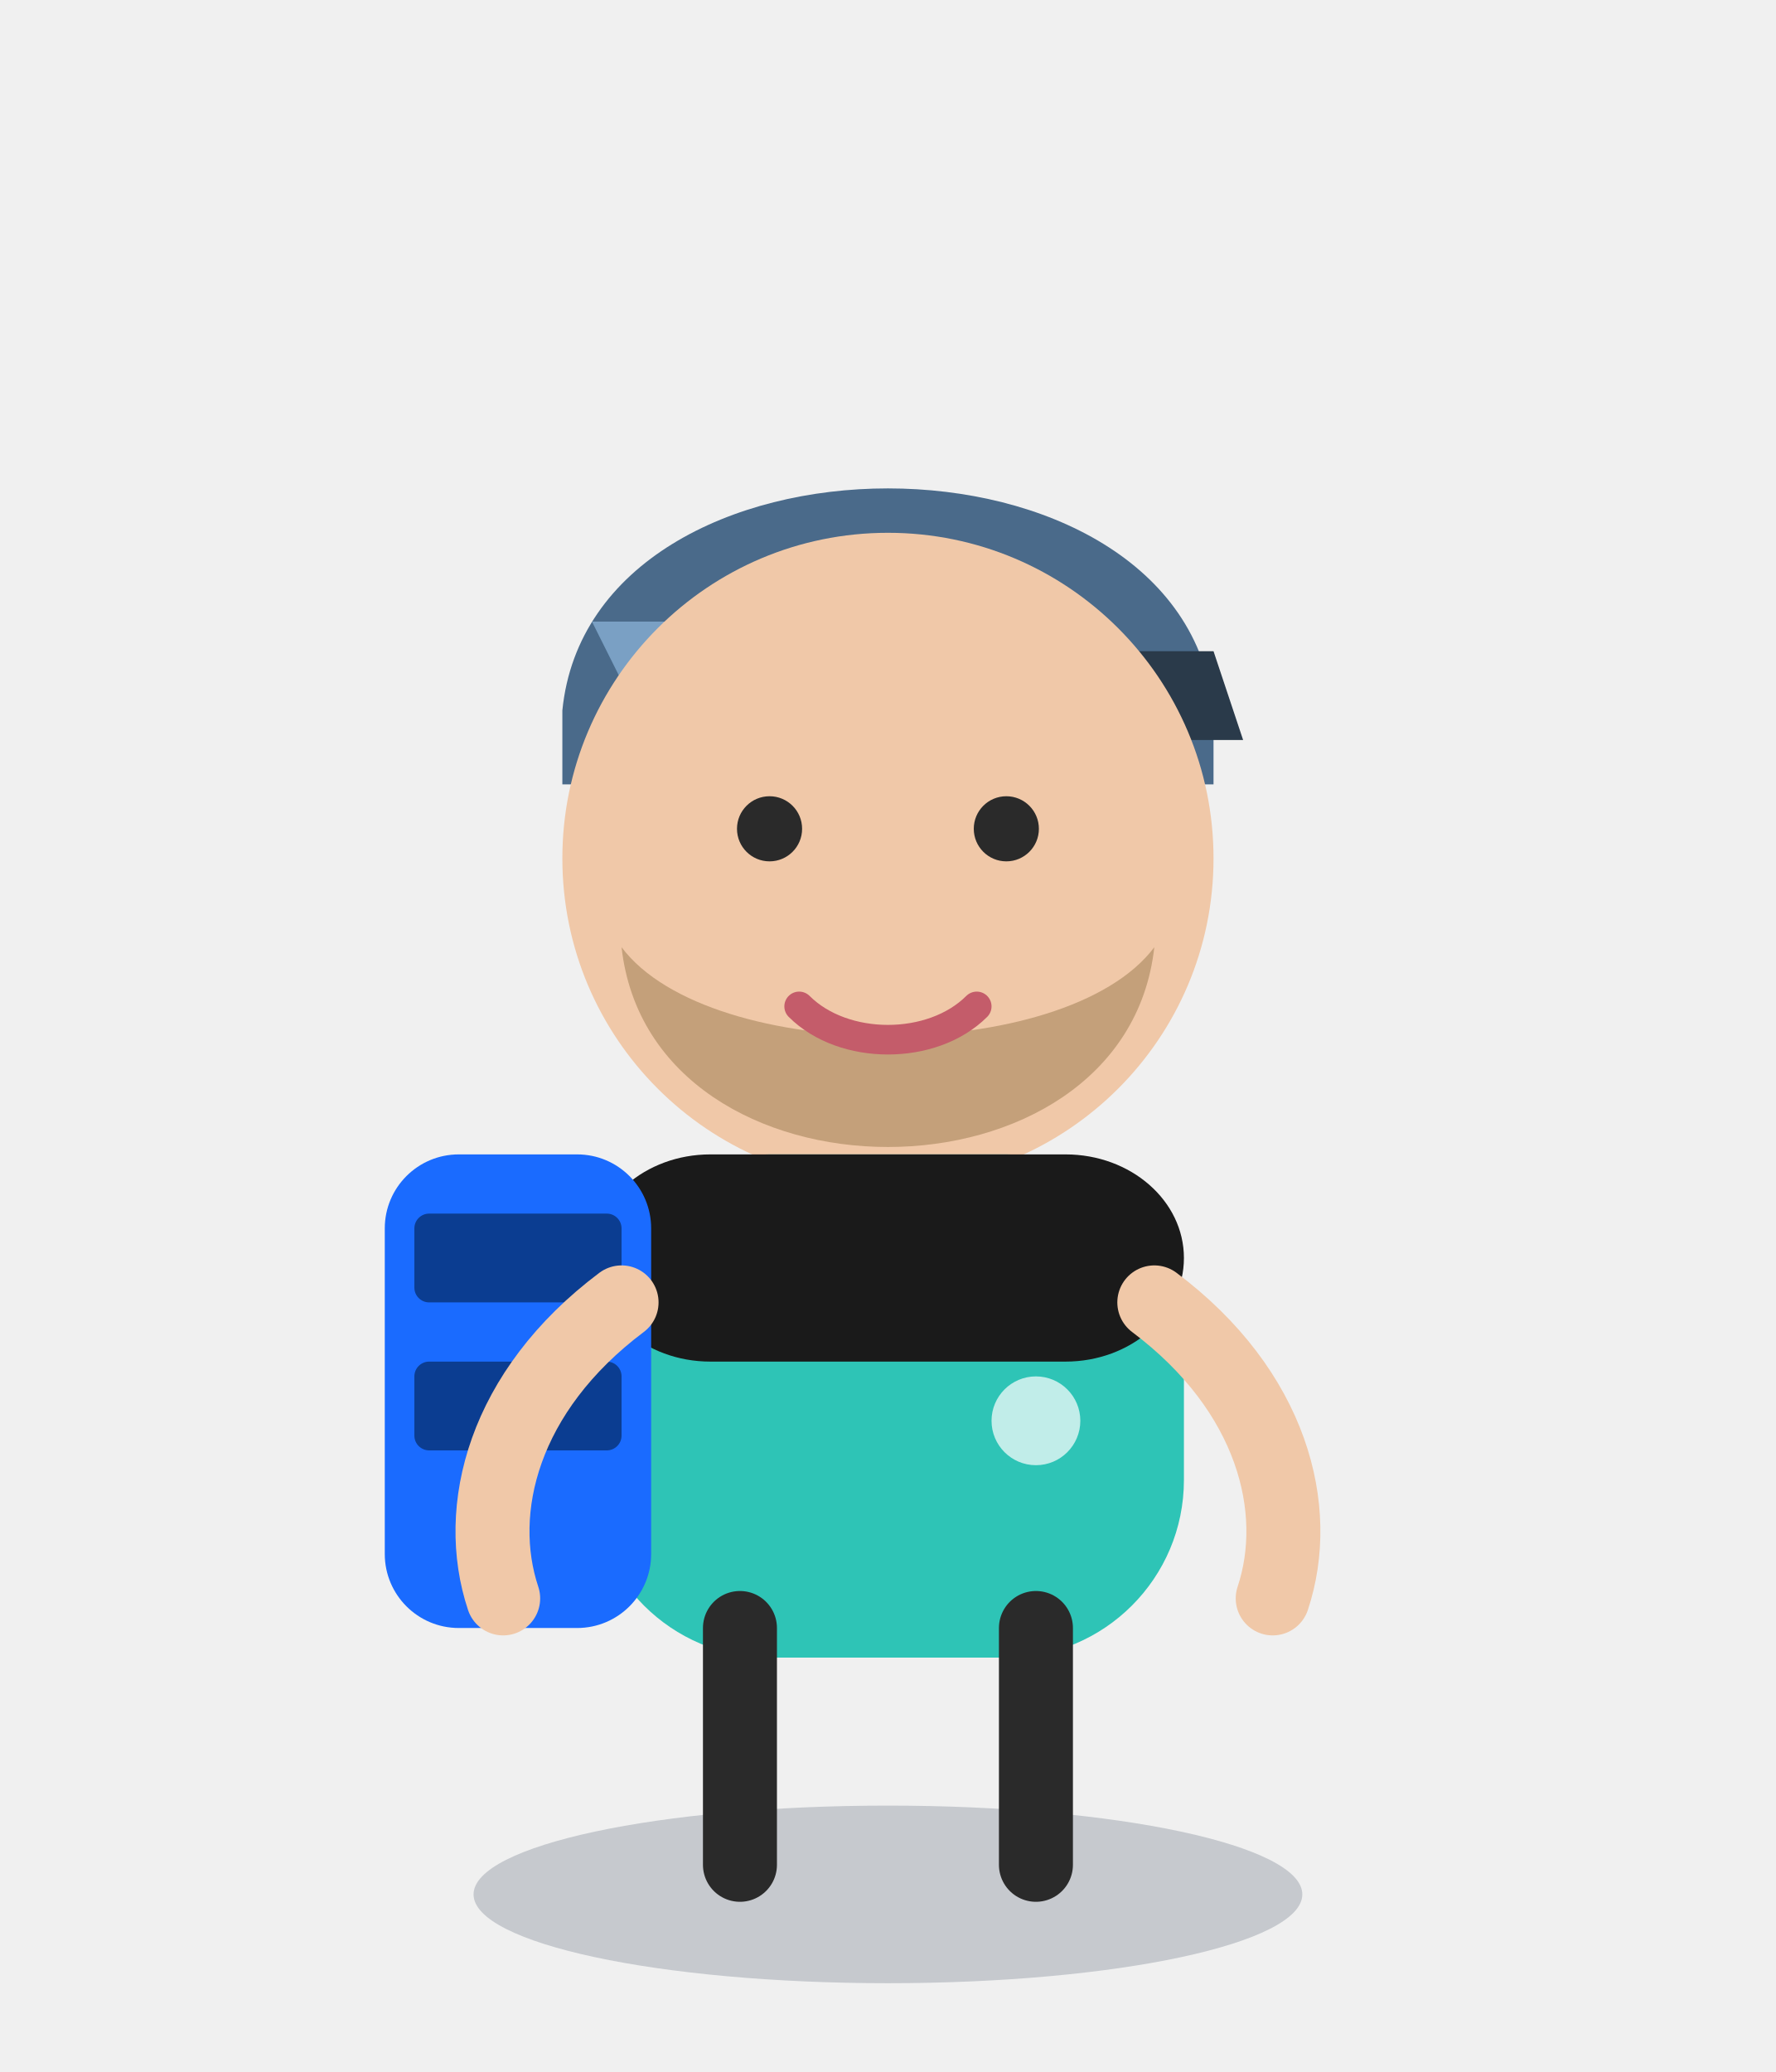
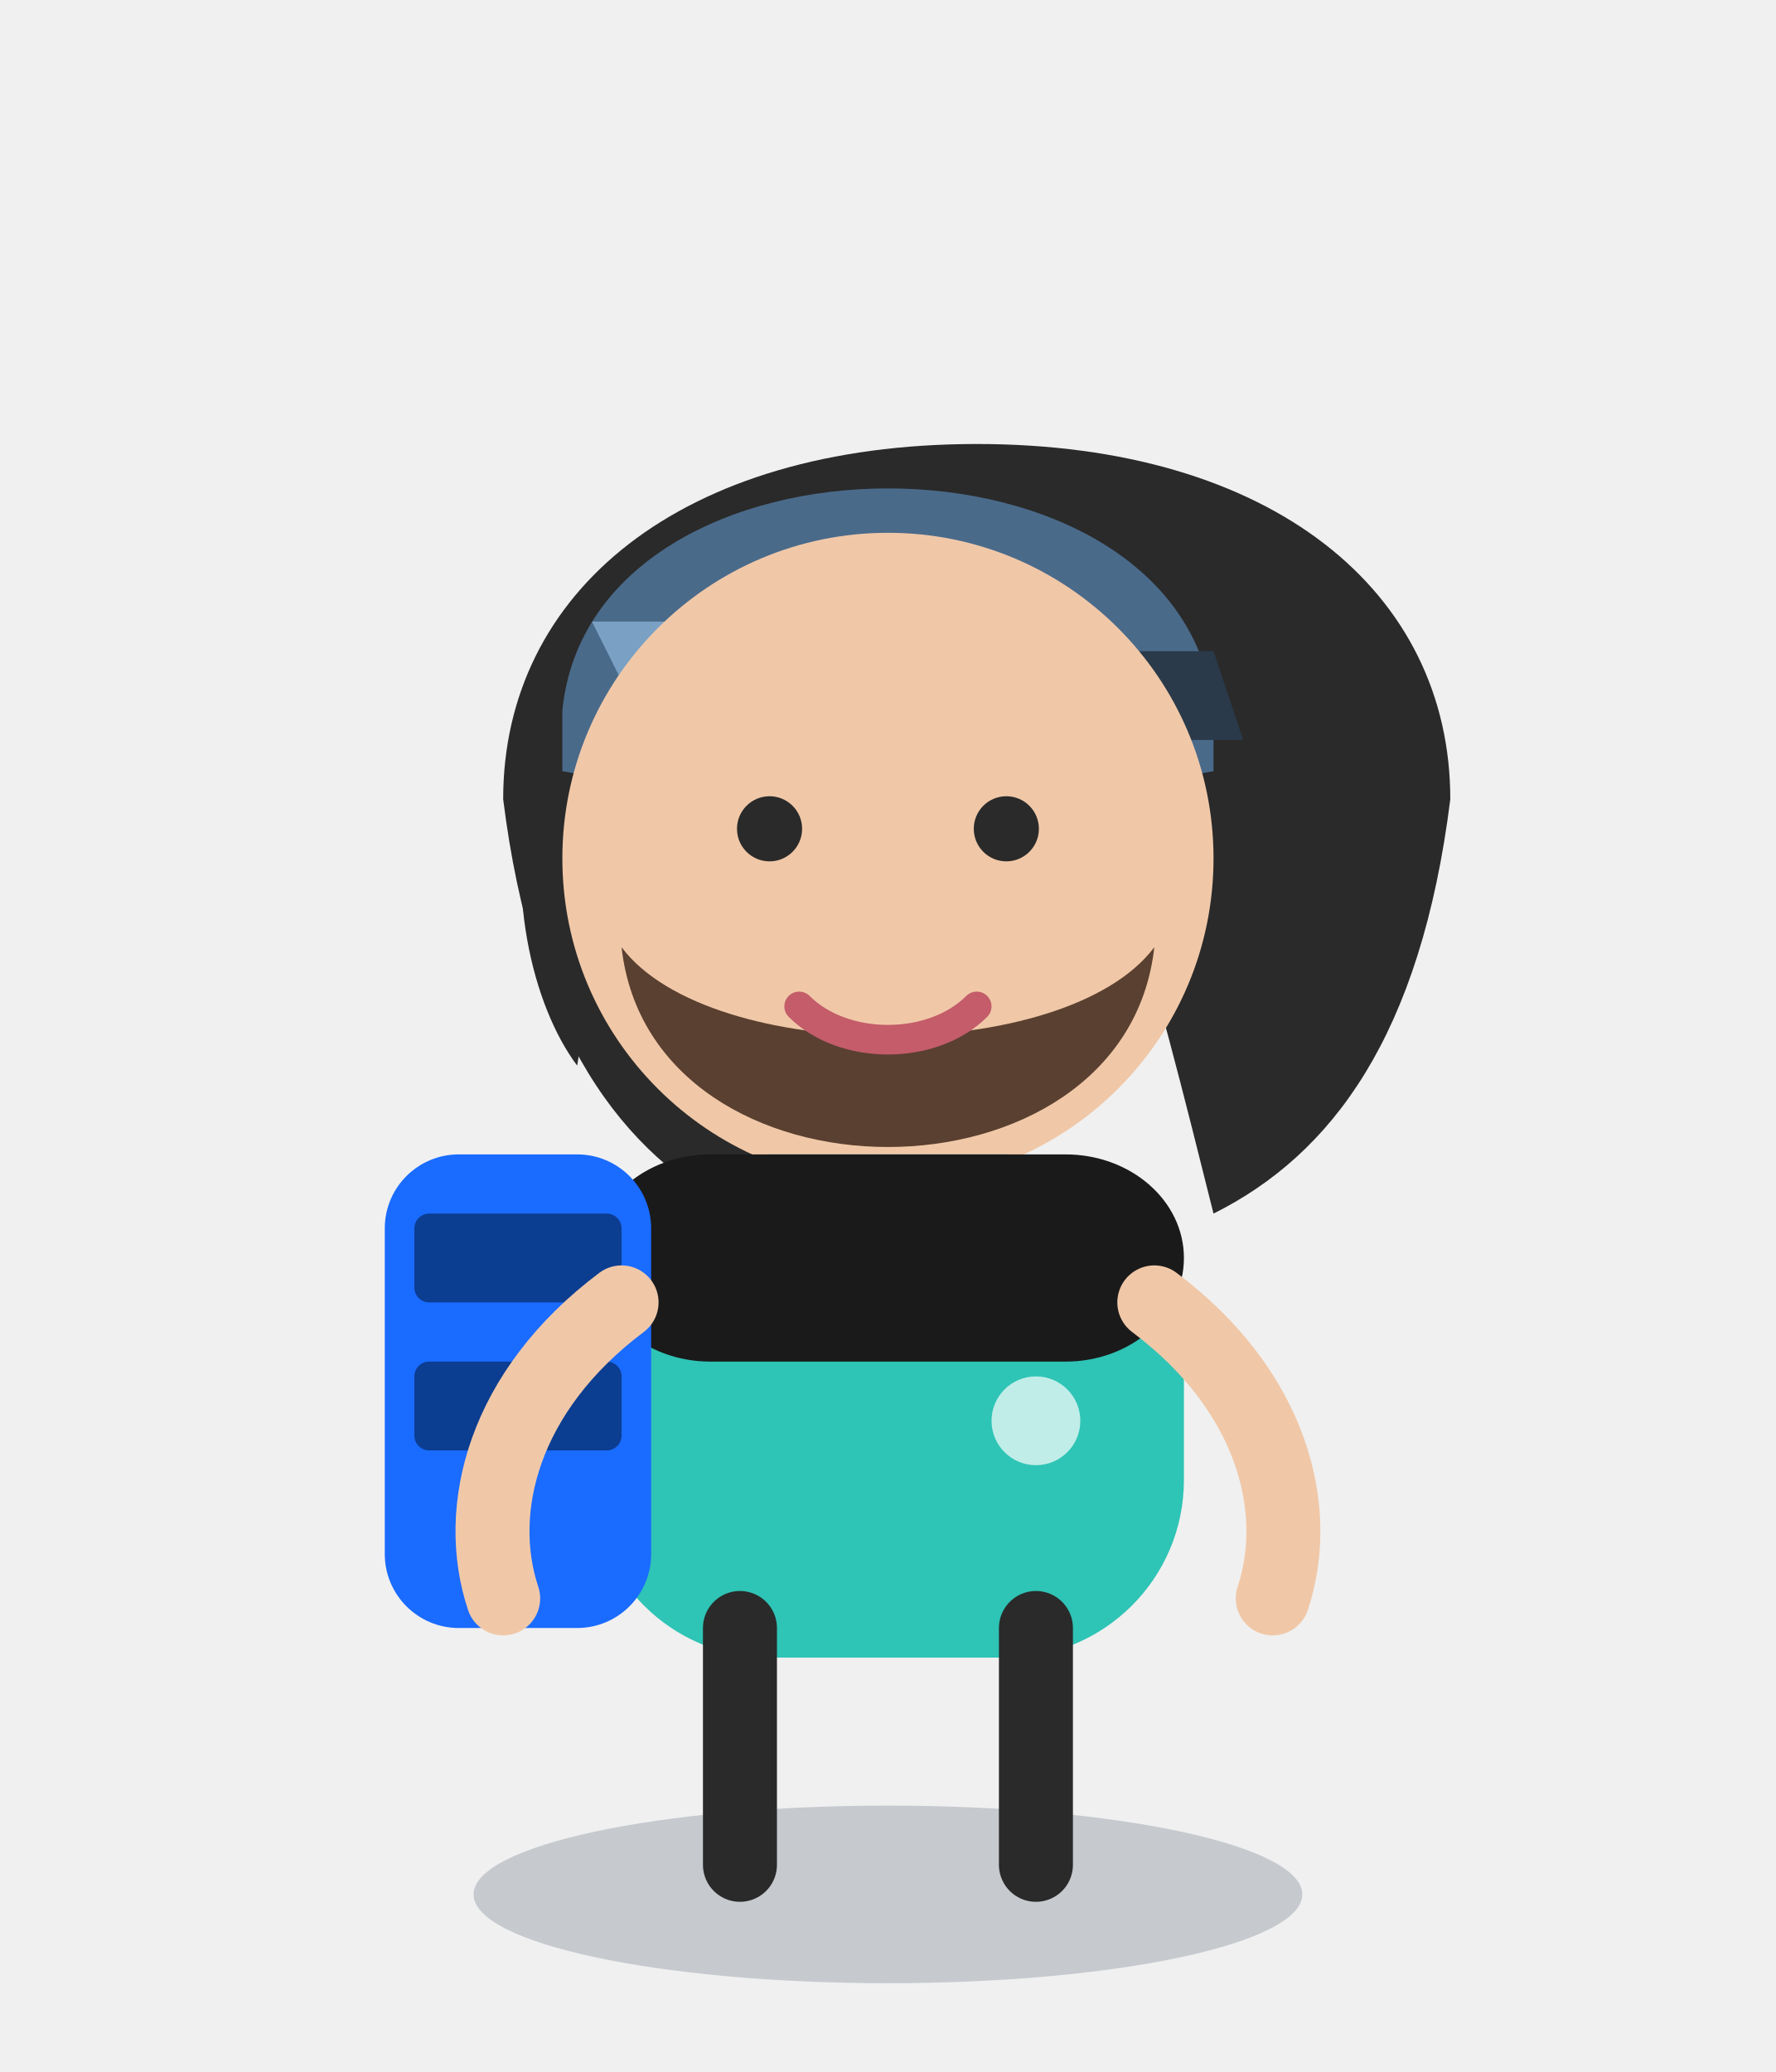
<svg xmlns="http://www.w3.org/2000/svg" viewBox="0 0 120 140" fill="none">
  <ellipse cx="60" cy="128" rx="28" ry="6" fill="#041833" opacity=".18" />
+   <path d="M34 54c2 16 8 24 16 28 2-8 4-16 6-22 4 8 7 18 10 28 3-10 6-20 10-28 2 6 4 14 6 22 8-4 14-12 16-28 0-14-12-24-32-24S34 40 34 54z" fill="#2A2A2A" />
  <path d="M38 48c2-20 42-20 44 0v5H38z" fill="#4A6A8A" />
  <path d="M40 42h8l4 8h-8z" fill="#7AA0C4" />
  <path d="M52 40h8l4 10h-8z" fill="#2A3A4A" />
  <path d="M64 42h8l4 8h-8z" fill="#7AA0C4" />
  <path d="M76 44h6l2 6h-6z" fill="#2A3A4A" />
+   <path d="M40 50c6-4 14-5 20-3 6-2 14-1 20 3-4 1-8 2-12 1-4 2-10 2-16 1-4 1-8 0-12-2z" fill="#2A2A2A" />
+   <path d="M36 52c-2 8 0 16 3 20 1-6 2-12 2-17 0-2-1-3-5-3z" fill="#2A2A2A" />
+   <path d="M84 52c2 8 0 16-3 20-1-6-2-12-2-17 0-2 1-3 5-3z" fill="#2A2A2A" />
  <circle cx="60" cy="58" r="22" fill="#F0C8A8" />
-   <path d="M42 64c2 18 34 18 36 0-6 8-30 8-36 0z" fill="#C4A07A" />
+   <path d="M42 64c2 18 34 18 36 0-6 8-30 8-36 0z" fill="#5A4030" />
  <circle cx="52" cy="56" r="2.2" fill="#2A2A2A" />
  <circle cx="68" cy="56" r="2.2" fill="#2A2A2A" />
  <path d="M54 68c3 3 9 3 12 0" stroke="#C45C6A" stroke-width="2" stroke-linecap="round" />
  <rect x="40" y="78" width="40" height="34" rx="12" fill="#2EC4B6" />
  <rect x="40" y="78" width="40" height="14" rx="8" fill="#1A1A1A" />
  <circle cx="70" cy="96" r="3" fill="#FFF" opacity=".7" />
  <rect x="26" y="78" width="18" height="32" rx="5" fill="#1A6BFF" />
  <rect x="28" y="82" width="14" height="6" rx="1" fill="#0B3D91" />
  <rect x="28" y="92" width="14" height="6" rx="1" fill="#0B3D91" />
  <path d="M42 88c-8 6-10 14-8 20" stroke="#F0C8A8" stroke-width="5" stroke-linecap="round" />
  <path d="M78 88c8 6 10 14 8 20" stroke="#F0C8A8" stroke-width="5" stroke-linecap="round" />
  <path d="M50 110v16M70 110v16" stroke="#2A2A2A" stroke-width="5" stroke-linecap="round" />
</svg>
